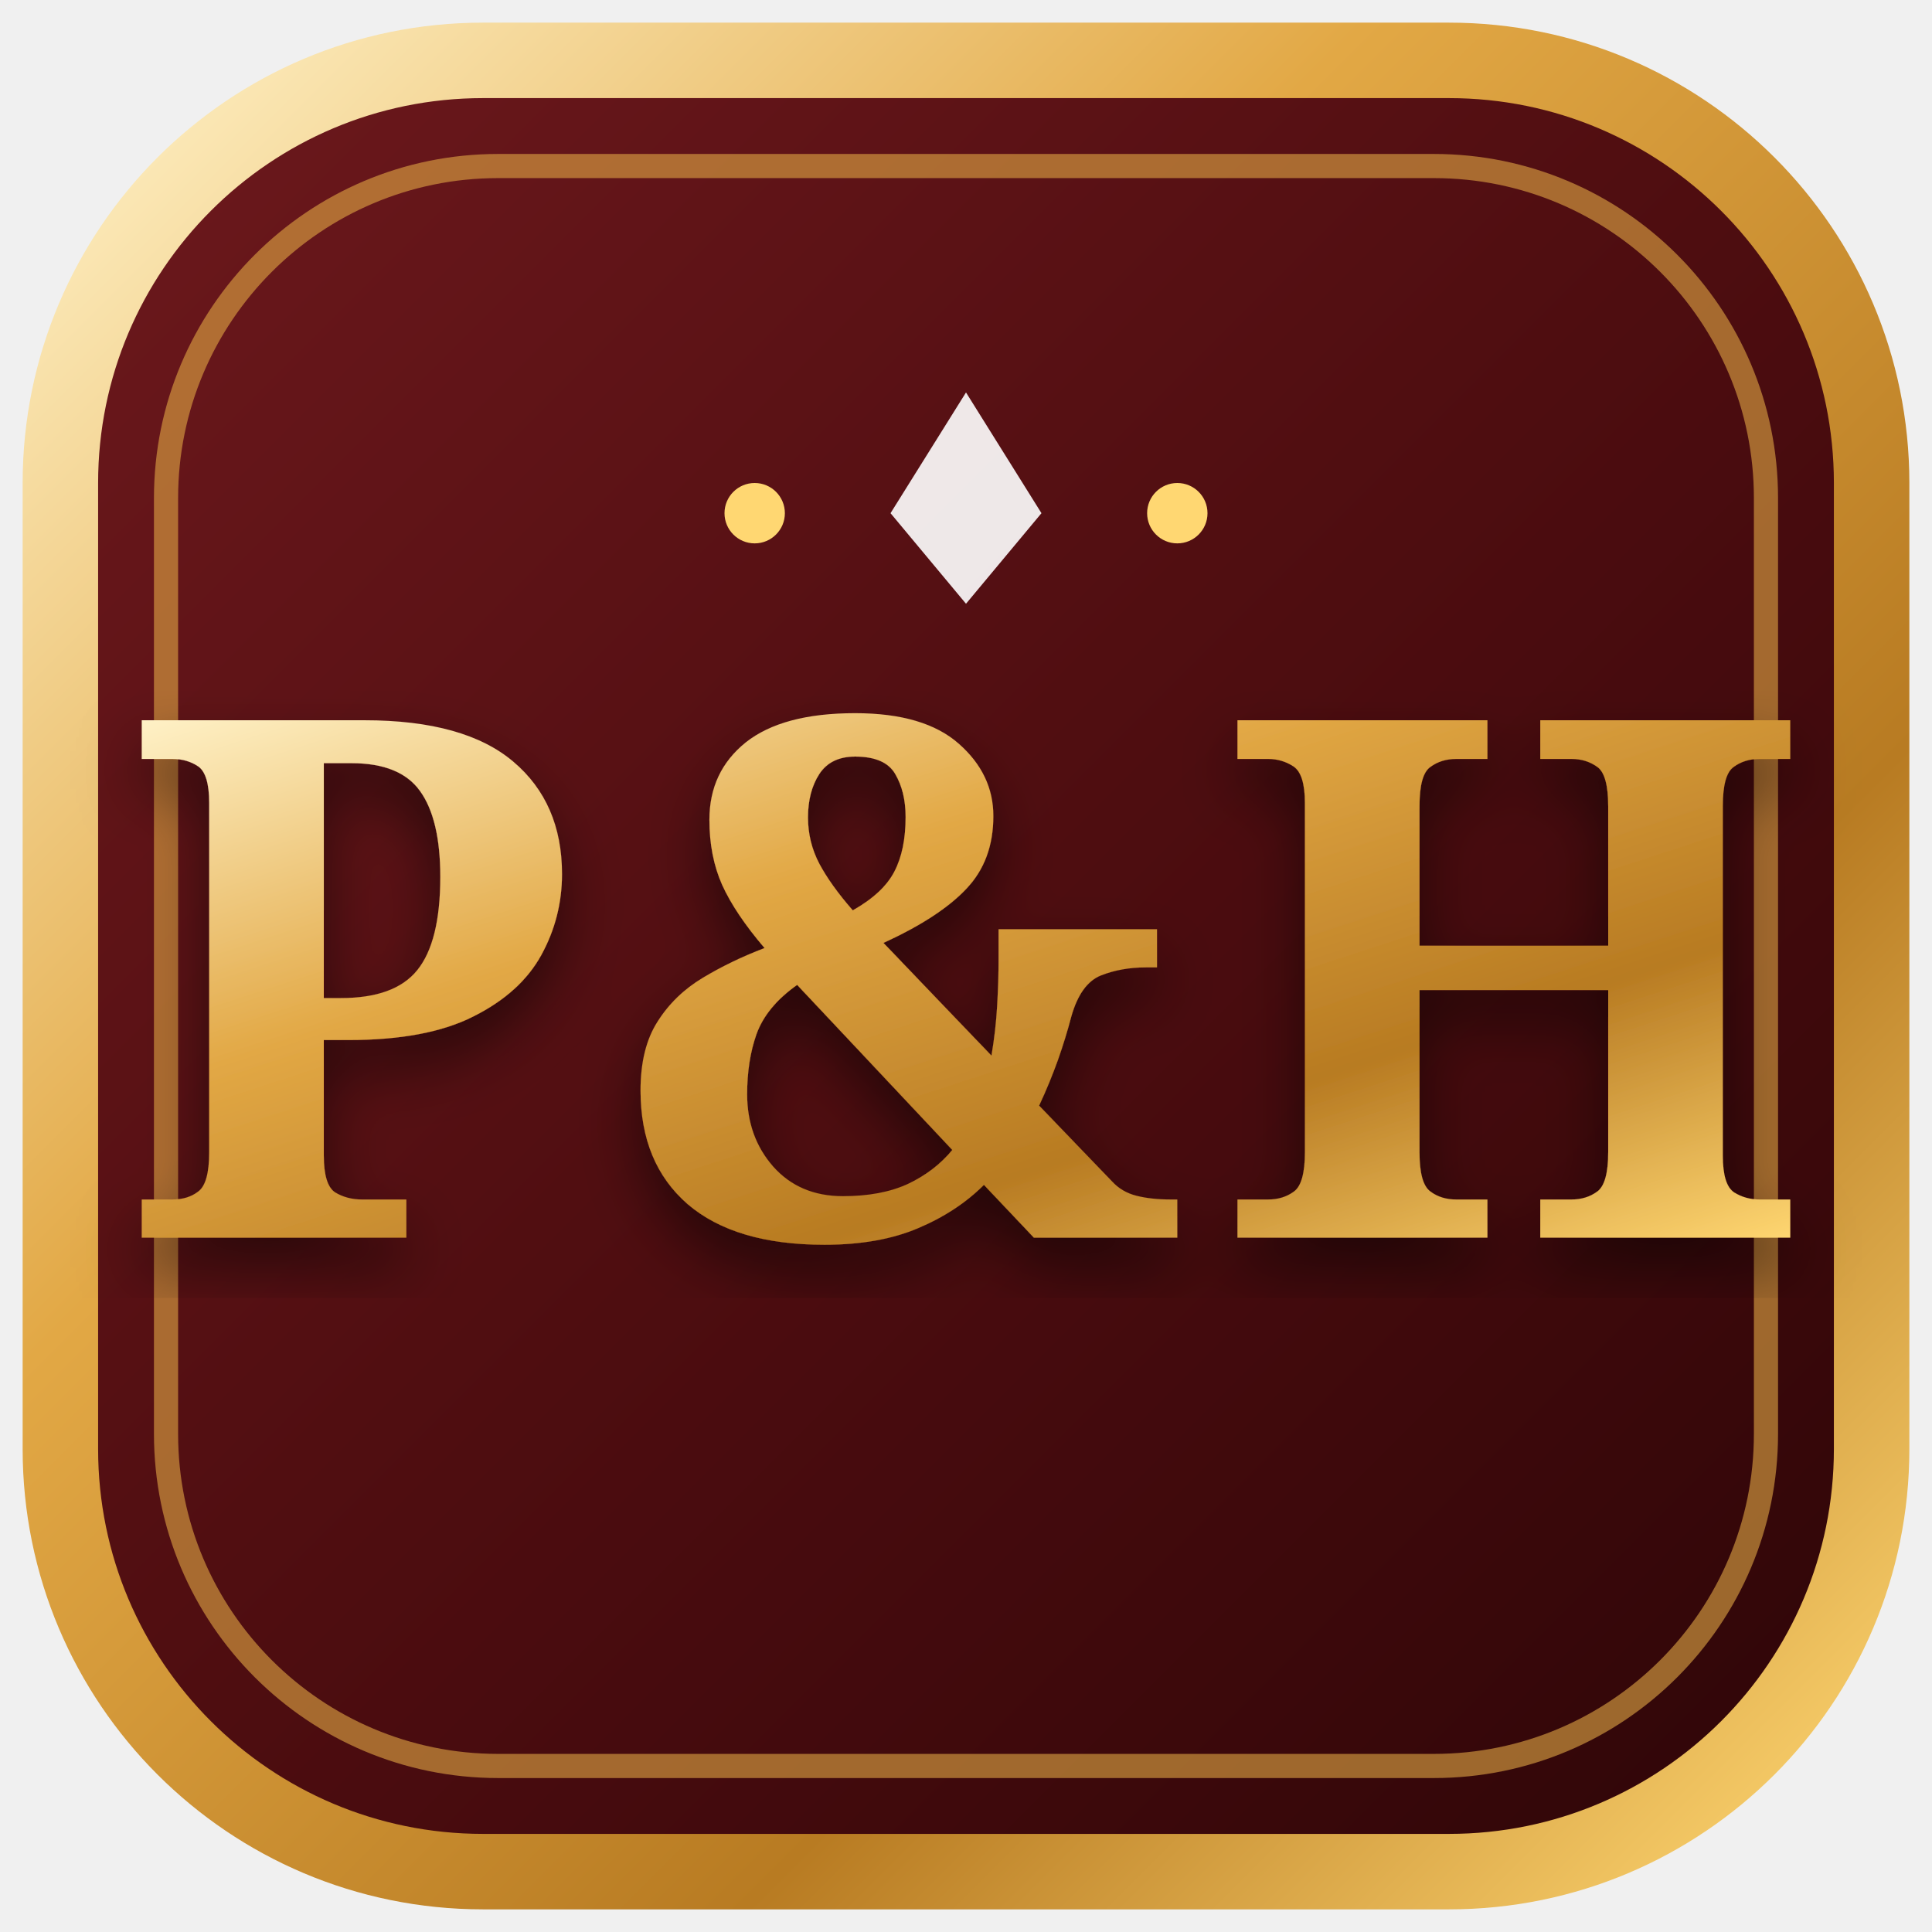
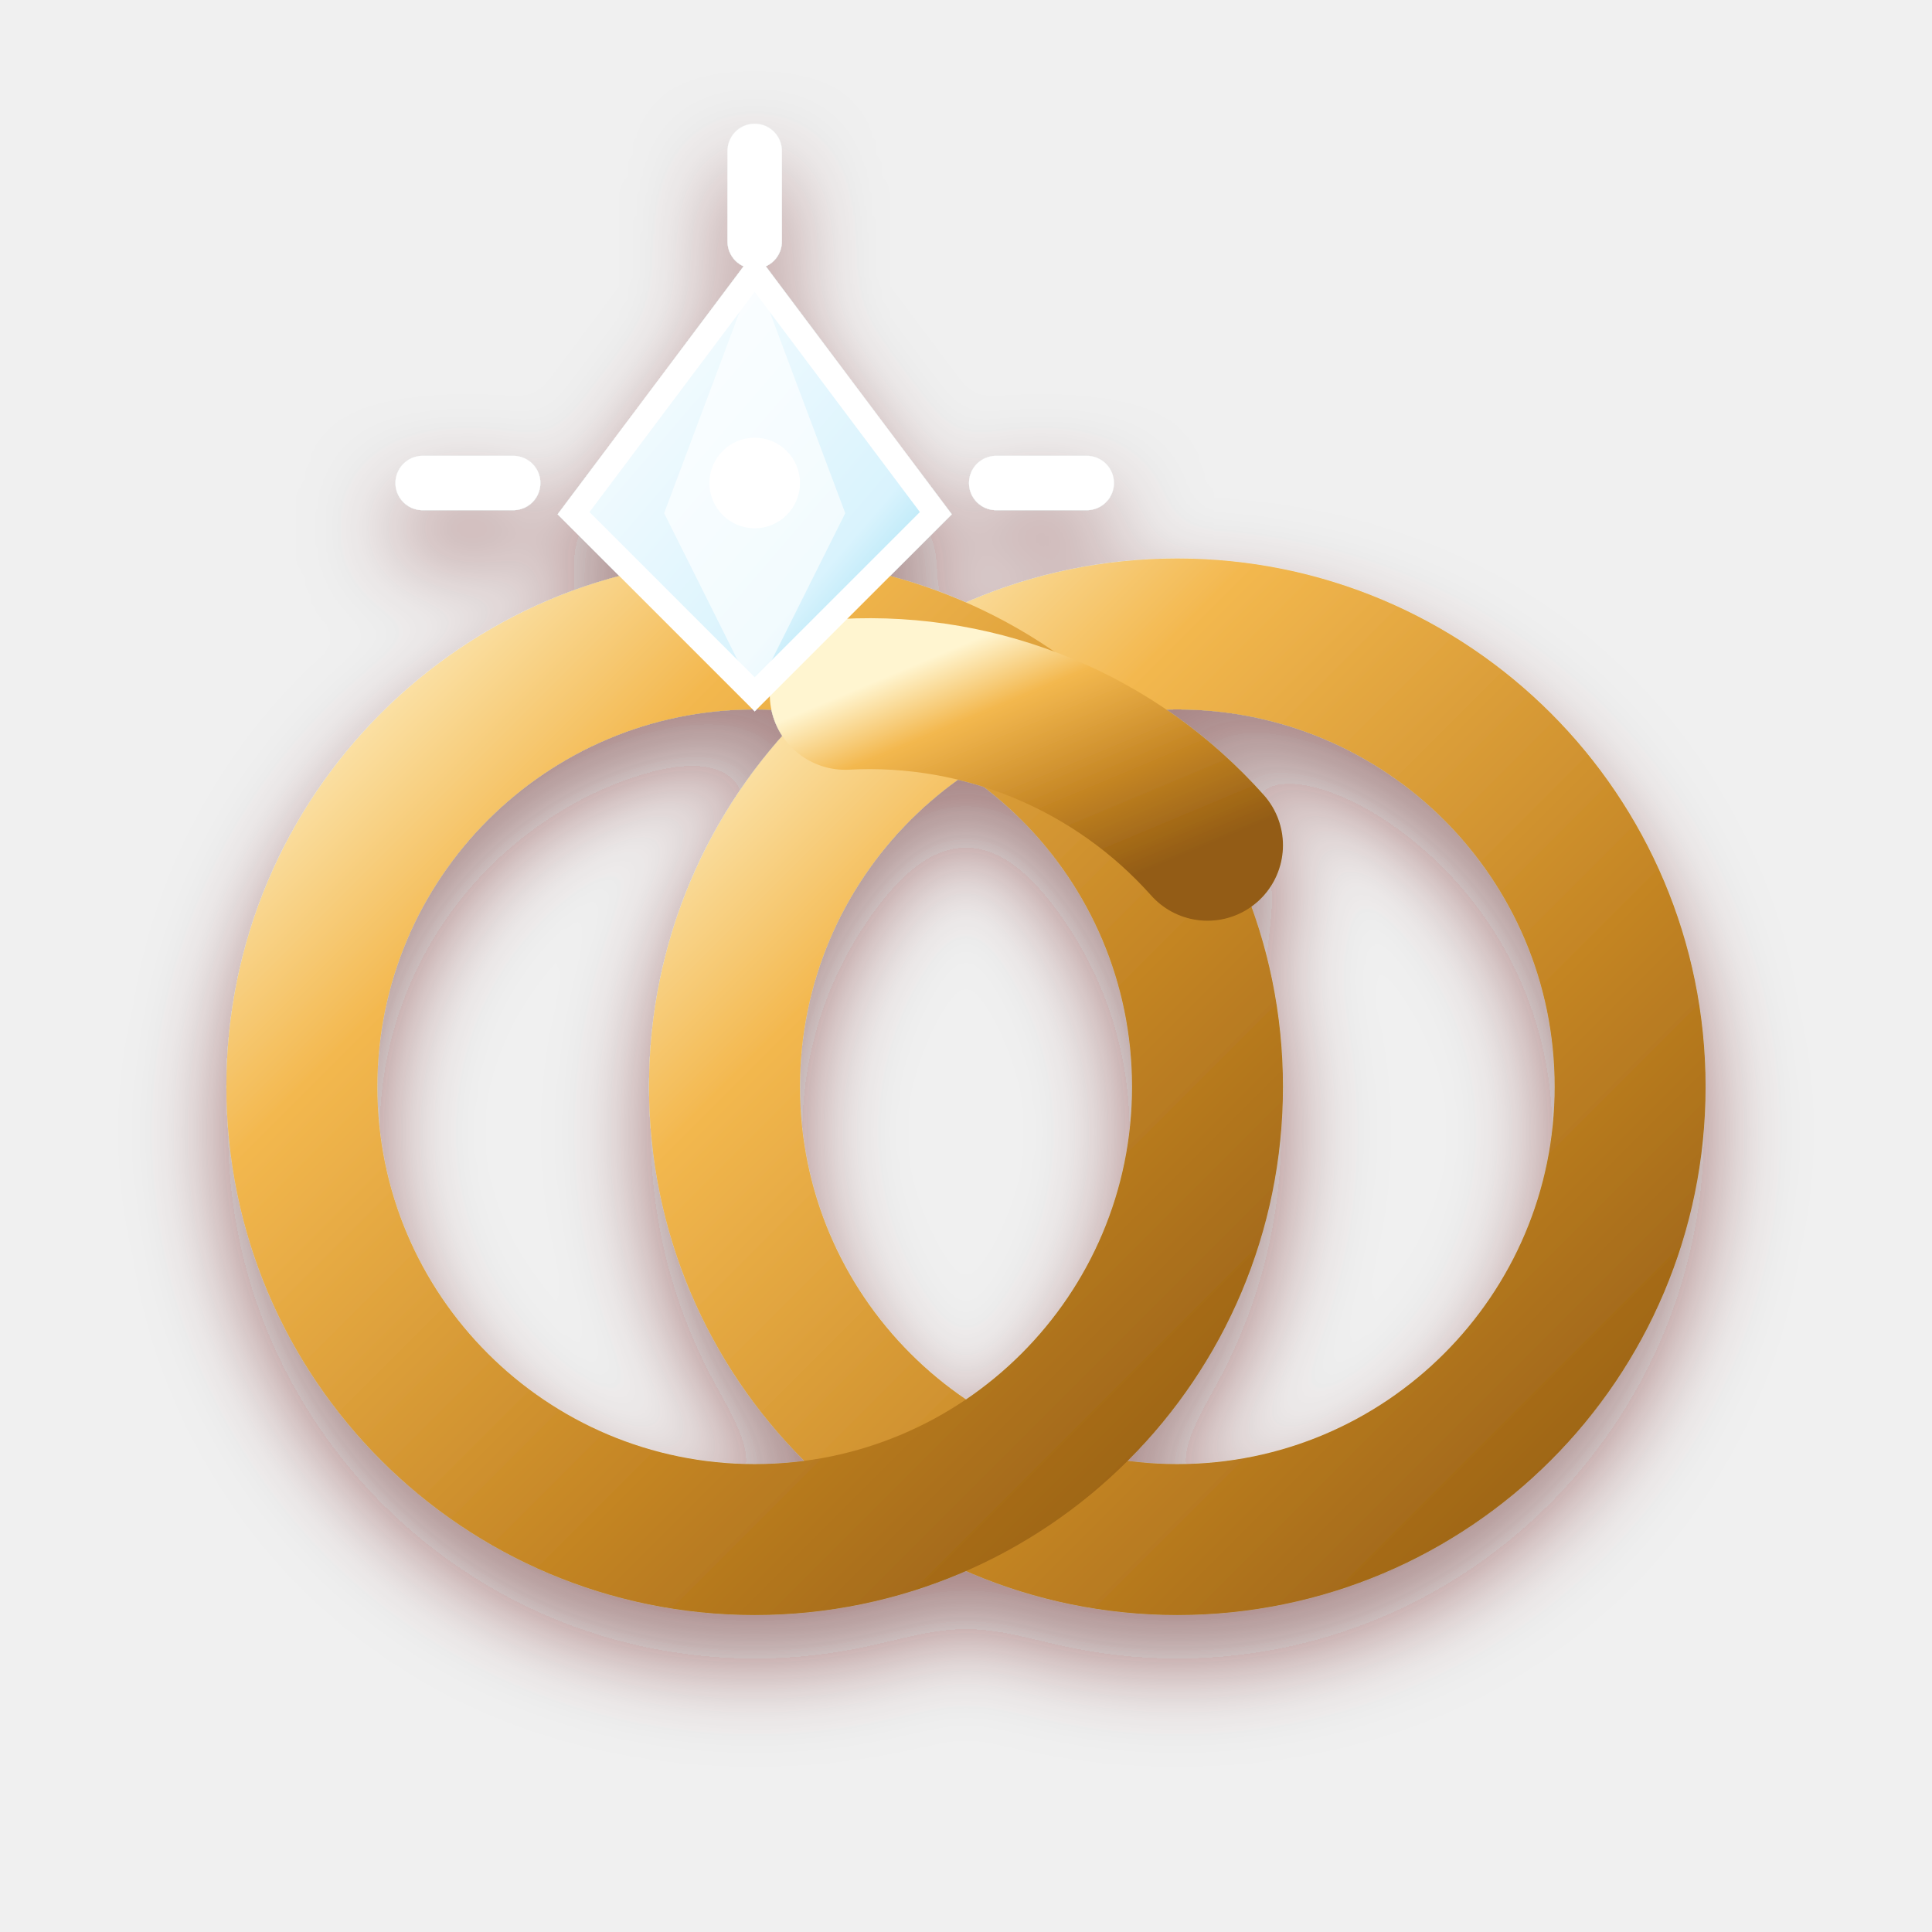
<svg xmlns="http://www.w3.org/2000/svg" viewBox="0 0 64 64" width="64" height="64">
  <defs>
-     <linearGradient id="mGrad" x1="0%" y1="0%" x2="100%" y2="100%">
-       <stop offset="0%" stop-color="#6e191d" />
-       <stop offset="50%" stop-color="#4e0d10" />
-       <stop offset="100%" stop-color="#2d0507" />
+     <linearGradient id="goldPure" x1="0%" y1="0%" x2="100%" y2="100%">
+       <stop offset="0%" stop-color="#fff5d0" />
+       <stop offset="25%" stop-color="#f3b84f" />
+       <stop offset="65%" stop-color="#c48524" />
+       <stop offset="100%" stop-color="#935c13" />
    </linearGradient>
-     <linearGradient id="gGrad" x1="0%" y1="0%" x2="100%" y2="100%">
-       <stop offset="0%" stop-color="#fff2c8" />
-       <stop offset="35%" stop-color="#e2a845" />
-       <stop offset="70%" stop-color="#b87b22" />
-       <stop offset="100%" stop-color="#ffd772" />
+     <linearGradient id="gemPure" x1="0%" y1="0%" x2="100%" y2="100%">
+       <stop offset="0%" stop-color="#ffffff" />
+       <stop offset="70%" stop-color="#d9f3fd" />
+       <stop offset="100%" stop-color="#73d0ea" />
    </linearGradient>
-     <filter id="glow">
-       <feDropShadow dx="0" dy="1" stdDeviation="1" flood-color="#000000" flood-opacity="0.5" />
+     <filter id="ringShadow" x="-20%" y="-20%" width="140%" height="140%">
+       <feDropShadow dx="0" dy="1.5" stdDeviation="1.5" flood-color="#5c1416" flood-opacity="0.5" />
    </filter>
  </defs>
-   <rect x="2" y="2" width="60" height="60" rx="14" fill="url(#mGrad)" stroke="url(#gGrad)" stroke-width="2.5" />
-   <rect x="5.5" y="5.5" width="53" height="53" rx="11" fill="none" stroke="#e2a845" stroke-width="0.8" opacity="0.6" />
-   <g filter="url(#glow)">
-     <text x="32" y="41" font-family="'Playfair Display', 'Cinzel', Georgia, serif" font-size="24" font-weight="700" fill="url(#gGrad)" text-anchor="middle" letter-spacing="1">P&amp;H</text>
+   <g filter="url(#ringShadow)">
+     <circle cx="39" cy="36" r="15" fill="none" stroke="url(#goldPure)" stroke-width="5" />
+     <circle cx="25" cy="36" r="15" fill="none" stroke="url(#goldPure)" stroke-width="5" />
+     <path d="M 28 23 A 15 15 0 0 1 40 28" fill="none" stroke="url(#goldPure)" stroke-width="5" stroke-linecap="round" />
+     <polygon points="25,9 31,17 25,23 19,17" fill="url(#gemPure)" stroke="#ffffff" stroke-width="0.8" />
+     <polygon points="25,9 28,17 25,23 22,17" fill="#ffffff" opacity="0.65" />
+     <circle cx="25" cy="16" r="1.5" fill="#ffffff" />
+     <line x1="25" y1="5" x2="25" y2="8" stroke="#ffffff" stroke-width="1.8" stroke-linecap="round" />
+     <line x1="14" y1="16" x2="17" y2="16" stroke="#ffffff" stroke-width="1.8" stroke-linecap="round" />
+     <line x1="33" y1="16" x2="36" y2="16" stroke="#ffffff" stroke-width="1.8" stroke-linecap="round" />
  </g>
-   <polygon points="32,13 34.5,17 32,20 29.5,17" fill="#ffffff" opacity="0.9" />
-   <circle cx="25" cy="17" r="1" fill="#ffd772" />
-   <circle cx="39" cy="17" r="1" fill="#ffd772" />
</svg>
